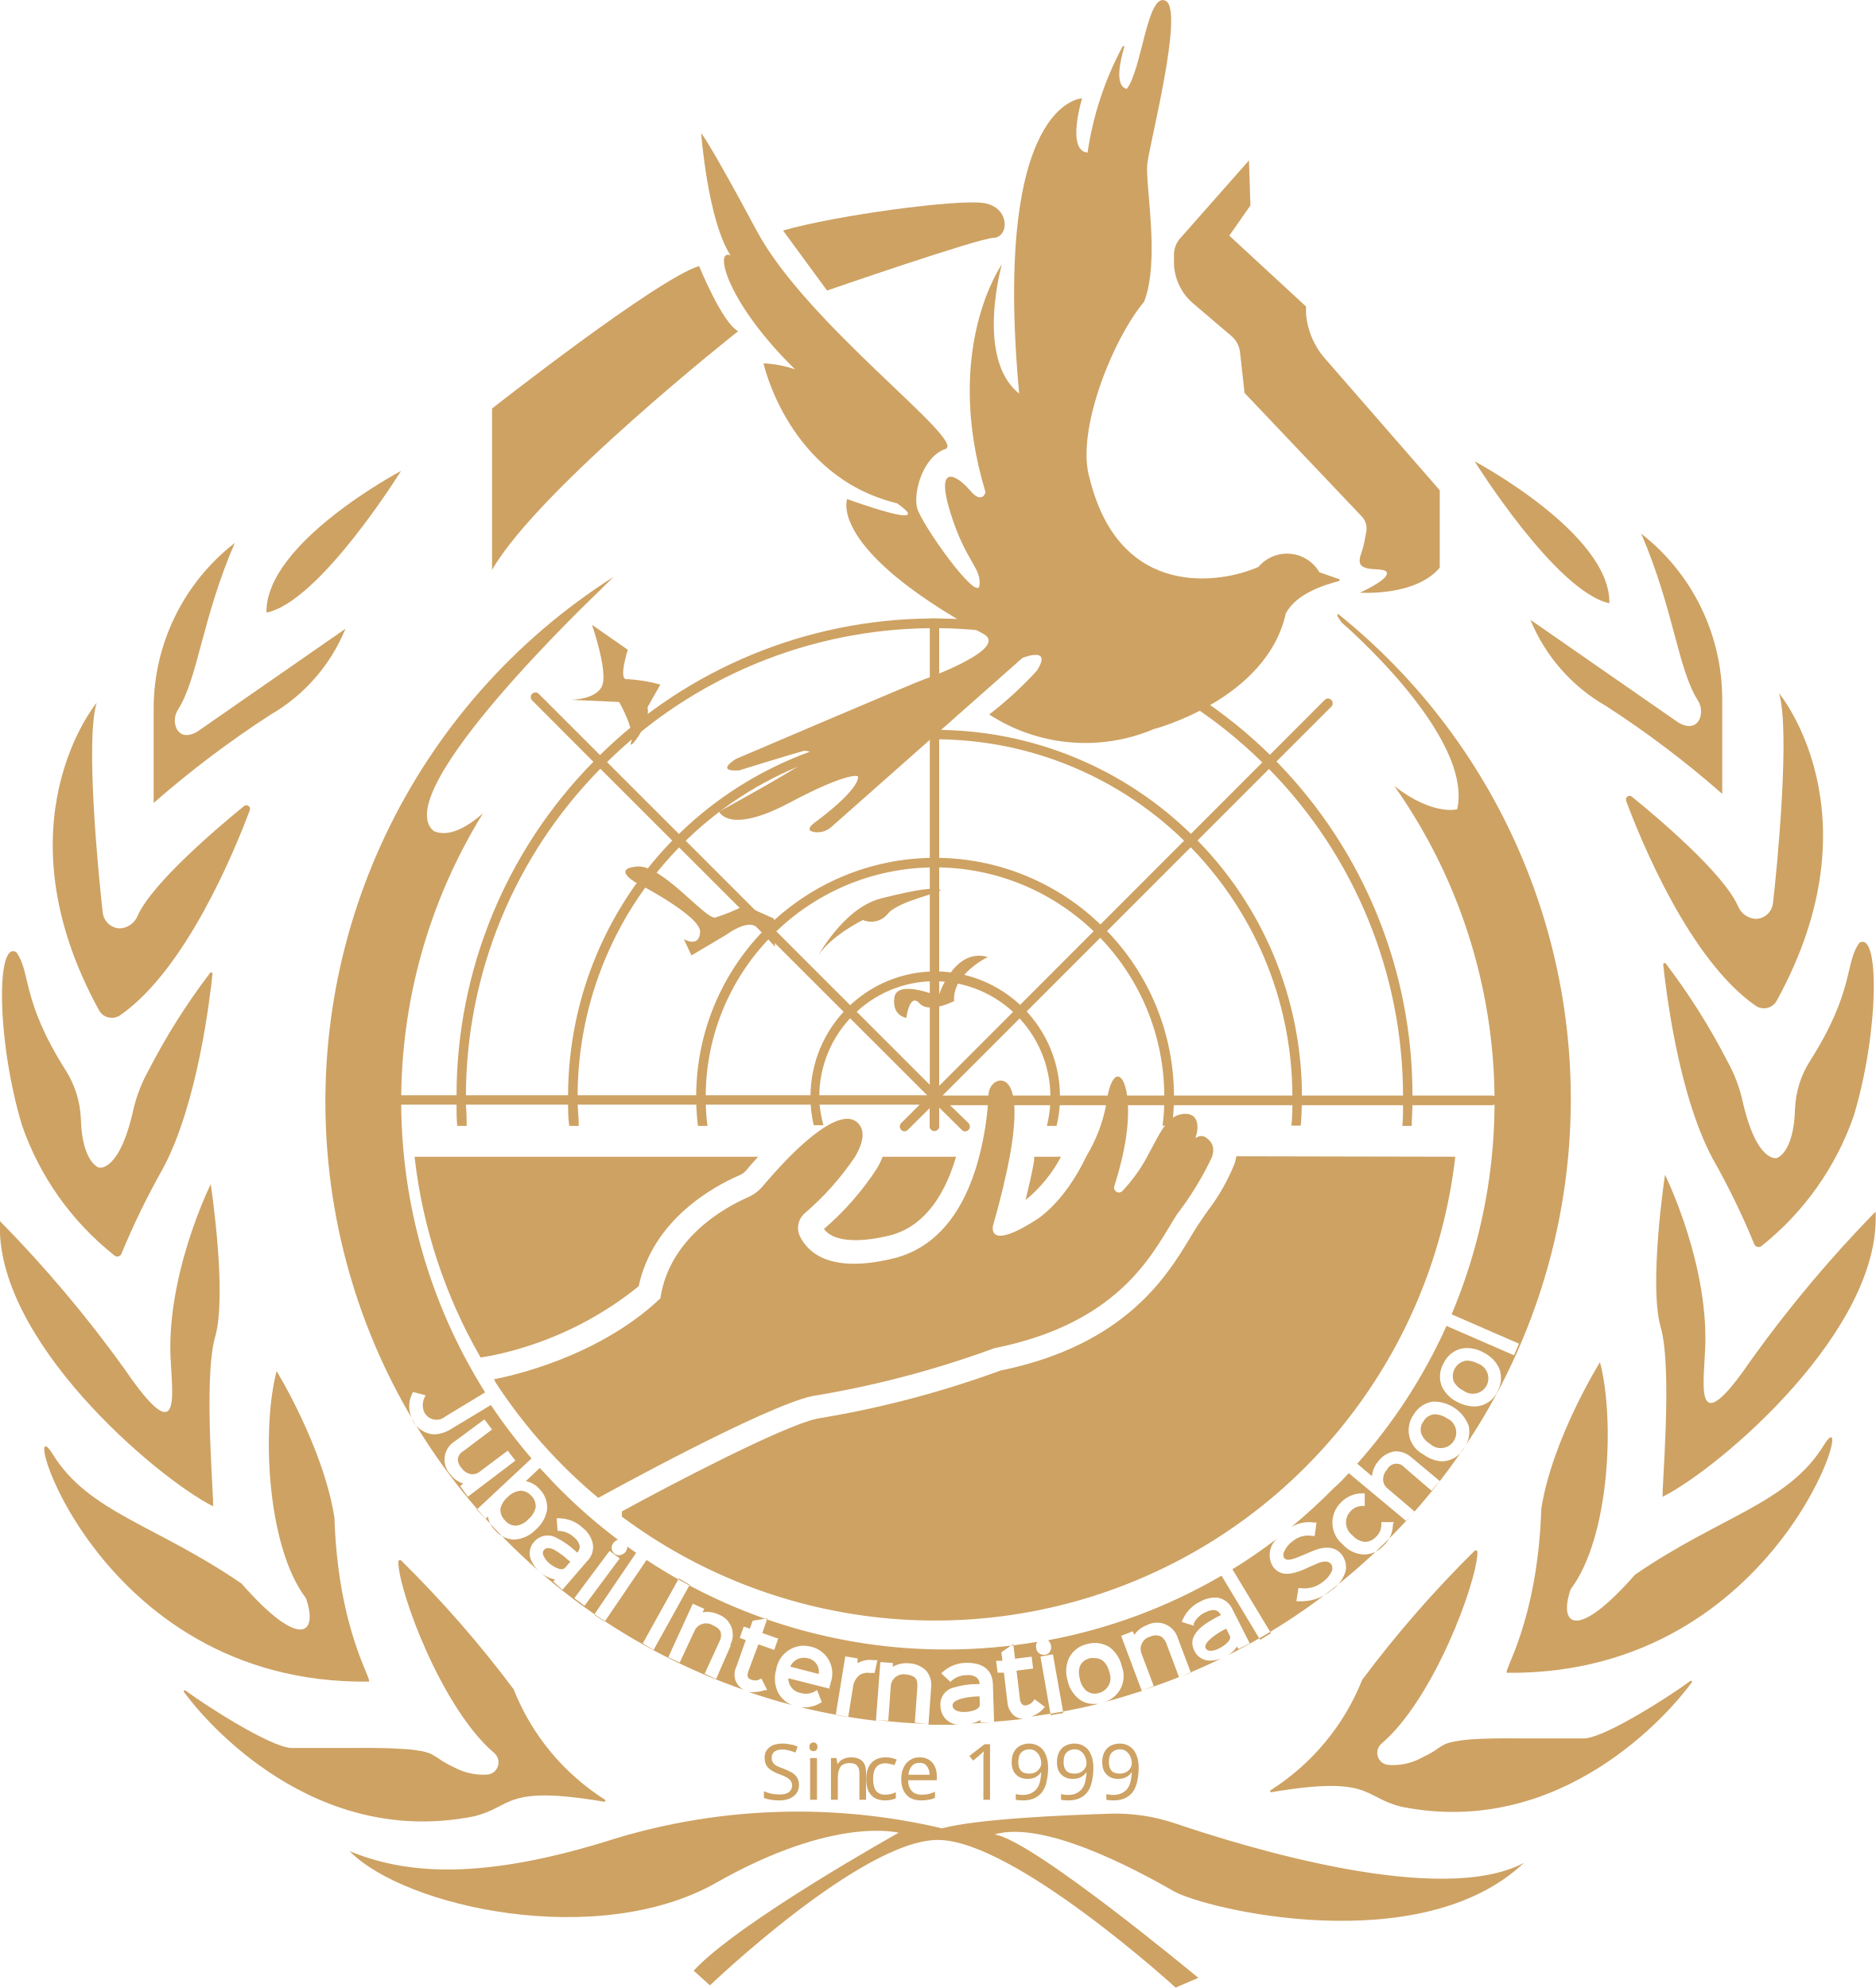
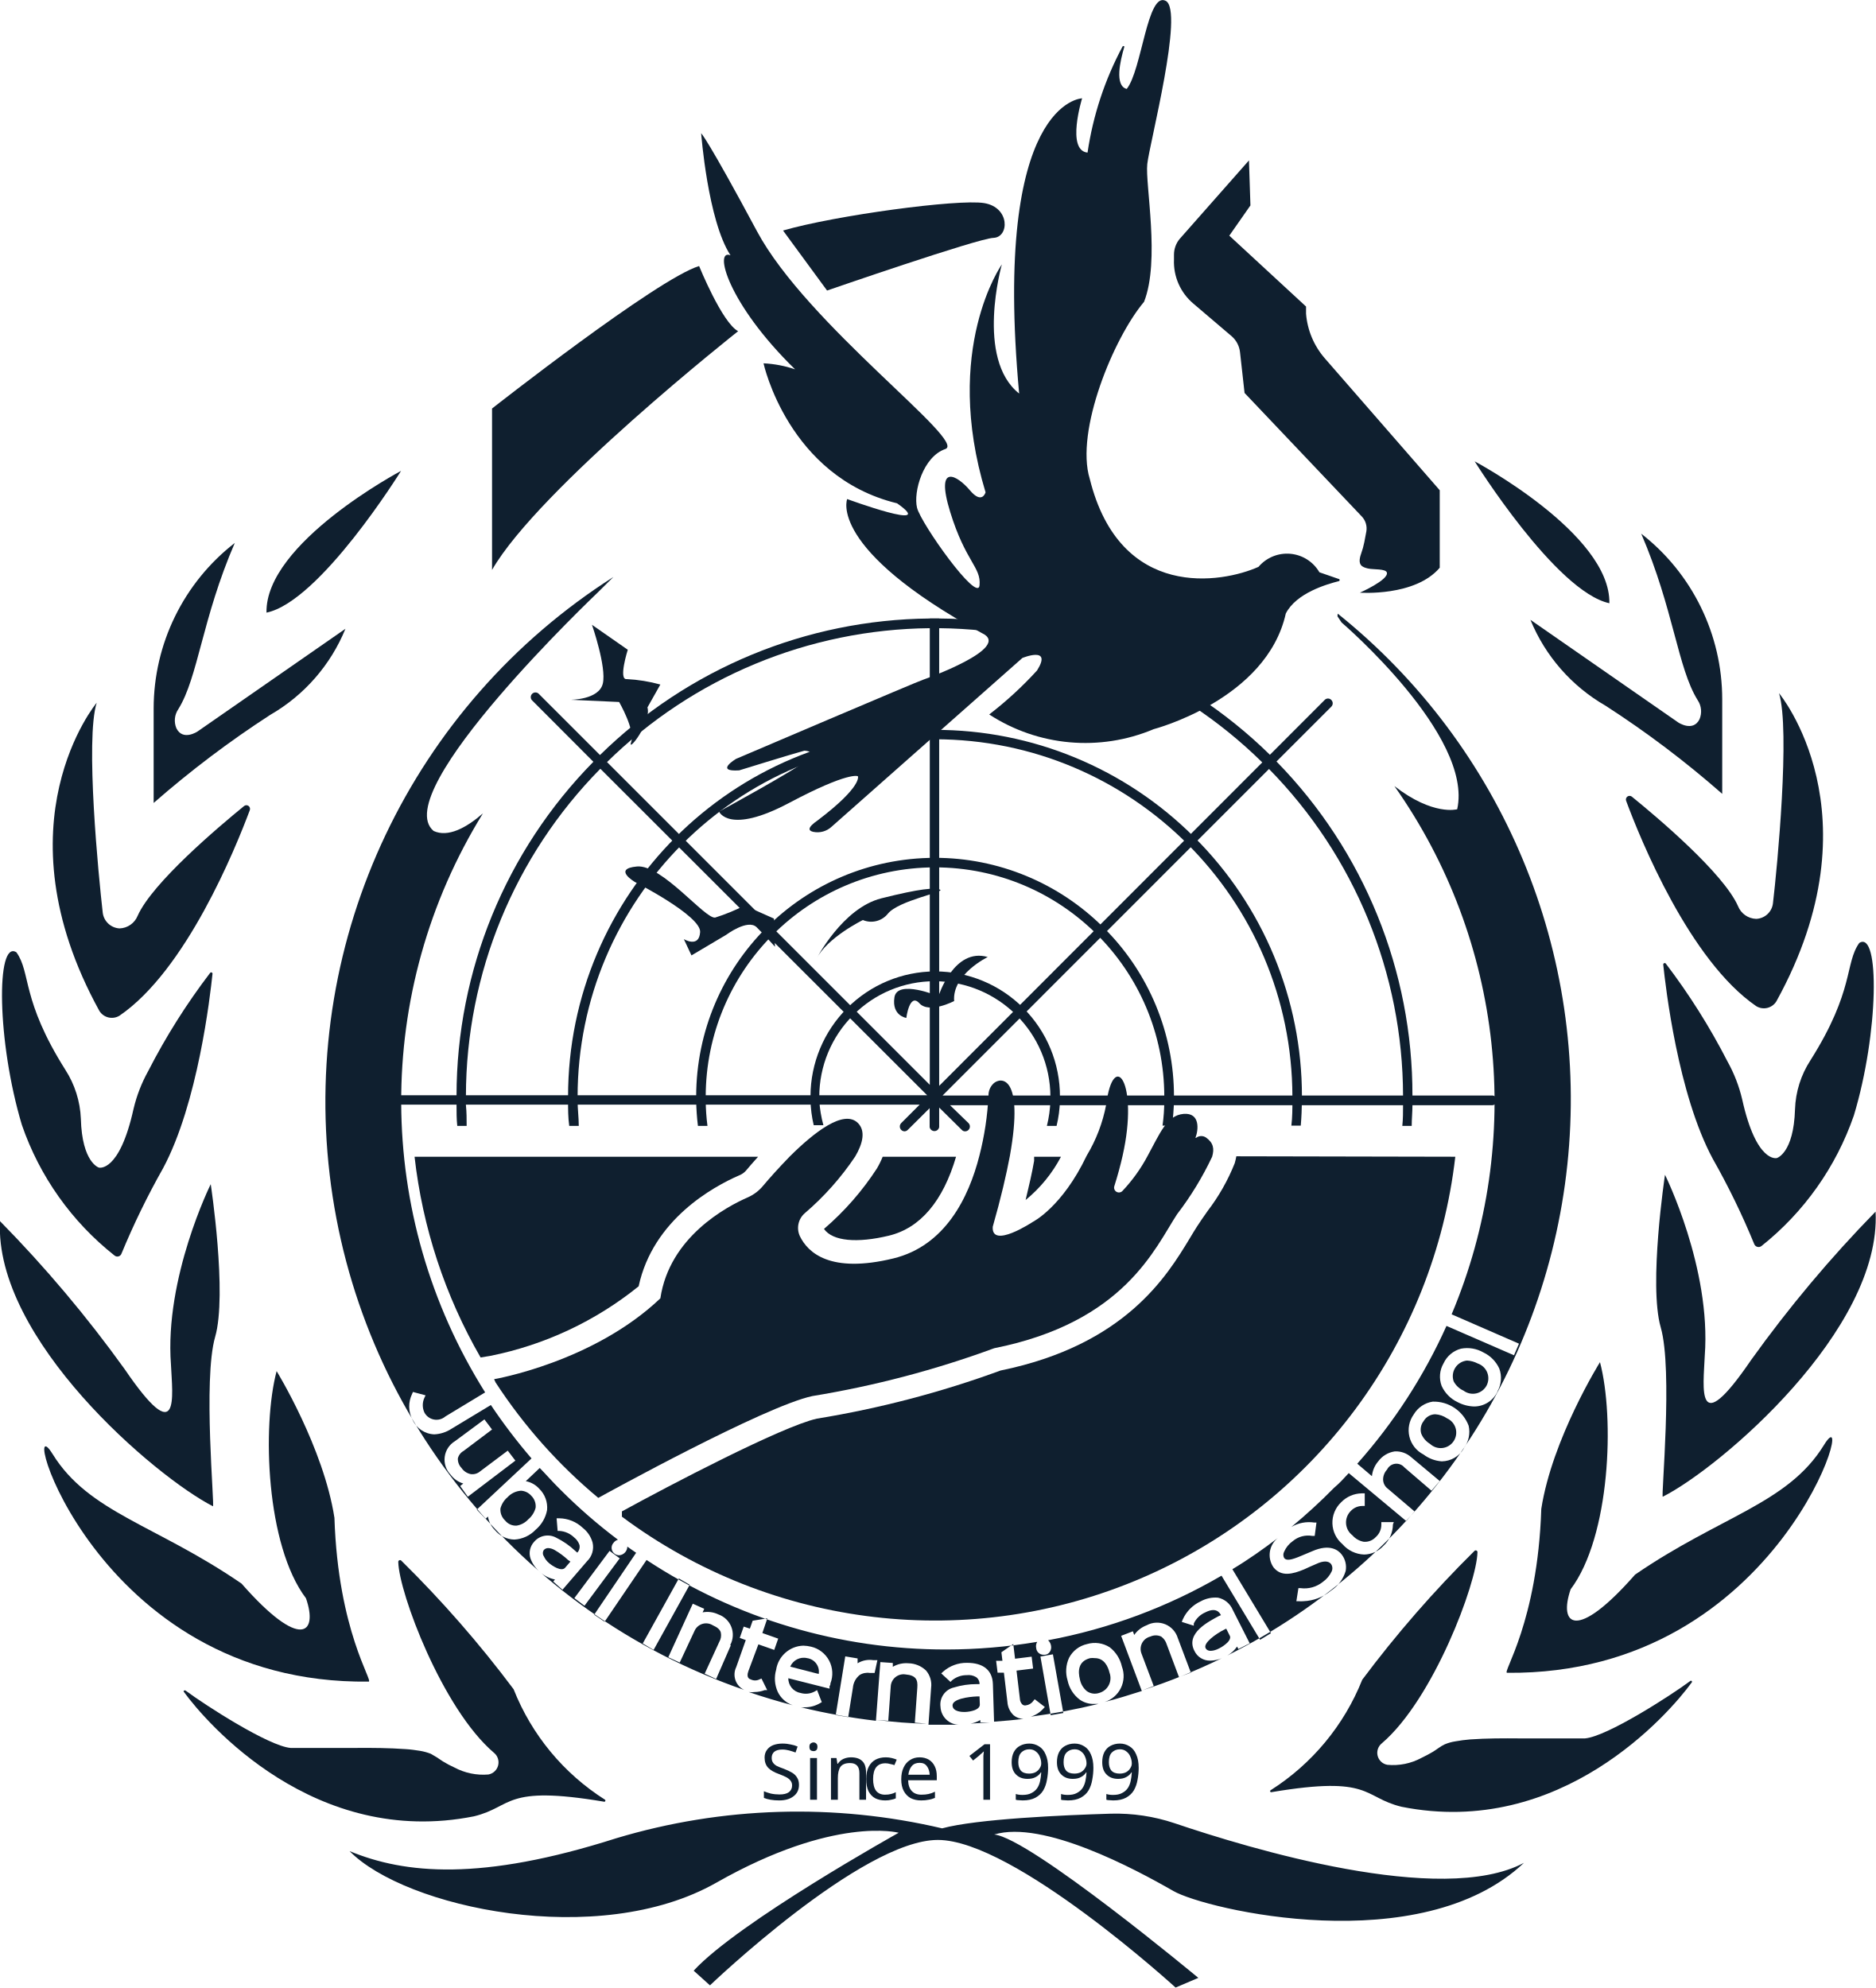
<svg xmlns="http://www.w3.org/2000/svg" viewBox="0 0 127.82 135.48">
  <defs>
-     <style>.cls-1,.cls-2{fill:#cea263;}.cls-2{font-size:5.3px;font-family:Arapey-Regular, Arapey Regular;letter-spacing:0.01em;}.cls-3{letter-spacing:0em;}</style>
+     <style>.cls-1,.cls-2{fill:#0f1f2f;}.cls-2{font-size:5.3px;font-family:Arapey-Regular, Arapey Regular;letter-spacing:0.01em;}.cls-3{letter-spacing:0em;}</style>
  </defs>
  <g id="Layer_2" data-name="Layer 2">
    <g id="Layer_2-2" data-name="Layer 2">
      <g id="Wreath">
        <path class="cls-1" d="M86.59,122a15.89,15.89,0,0,0,6.24-7.53,77.81,77.81,0,0,1,7.64-8.77.12.12,0,0,1,.21.1c-.05,2.09-3,10-6.51,13a.83.83,0,0,0,.37,1.47,4.07,4.07,0,0,0,2.32-.47c.27-.13.54-.27.79-.42s.52-.38.81-.51a3.09,3.09,0,0,1,.72-.2c.33-.06.65-.1,1-.13,1.13-.08,2.27-.08,3.41-.07l2.14,0c.57,0,1.14,0,1.71,0l.57,0c1.5-.13,5.81-2.9,7.17-3.91a.07.07,0,0,1,.1.1c-1.54,2.12-8.91,10.64-19.77,8.47-2.68-.65-2-2.15-8.84-1C86.56,122.17,86.51,122.05,86.59,122Z" />
        <path class="cls-1" d="M102.7,114c-.35,0,2.08-3.43,2.33-11.17.74-4.78,4-10,4-10,1,3.77.71,11.88-2,15.48-.83,2.42.35,3.6,4.39-1,5.82-4,10.41-4.83,12.87-8.83S121.52,114.18,102.7,114Z" />
        <path class="cls-1" d="M113.31,102c-.13.07.7-8.63-.14-11.54s.29-10.4.29-10.4,3.16,6.36,2.71,12.33c-.09,2.17-.64,5.86,3.16.29a86.77,86.77,0,0,1,8.48-10.11C128.22,90.62,117.26,100,113.31,102Z" />
        <path class="cls-1" d="M113.51,65.66a.1.1,0,0,0-.17.07c.16,1.53,1,8.83,3.38,13.25a50.76,50.76,0,0,1,2.82,5.8.32.32,0,0,0,.49.14,19.51,19.51,0,0,0,6.3-8.9c1.7-5.62,1.78-12.65.37-11.76-1,1.4-.31,3.22-3.33,8a6.52,6.52,0,0,0-1.05,3.34c-.09,3-1.24,3.32-1.24,3.32s-1.39.38-2.36-4a10,10,0,0,0-1-2.58A44.64,44.64,0,0,0,113.51,65.66Z" />
        <path class="cls-1" d="M121.23,47.24s6.87,8.22-.18,21a1,1,0,0,1-1.37.33c-4.53-3.1-7.89-11.35-8.87-14a.25.25,0,0,1,.39-.28c1.75,1.42,6.25,5.22,7.24,7.47a1.38,1.38,0,0,0,1.23.86h0a1.2,1.2,0,0,0,1.15-1.09C121.11,59.09,122,49.74,121.23,47.24Z" />
        <path class="cls-1" d="M111.84,36.37a14.31,14.31,0,0,1,5.52,11.29V54.1a67.56,67.56,0,0,0-7.94-6,12,12,0,0,1-5.13-5.86l10.08,7s1,.66,1.44-.22a1.37,1.37,0,0,0-.12-1.3C114.32,45.53,114.05,41.5,111.84,36.37Z" />
        <path class="cls-1" d="M100.49,31.44s5.53,8.88,9.18,9.67C109.76,36.37,100.49,31.44,100.49,31.44Z" />
        <path class="cls-1" d="M41.23,122.65A15.78,15.78,0,0,1,35,115.12a77.21,77.21,0,0,0-7.65-8.76.12.12,0,0,0-.21.09c.05,2.1,3,10,6.52,13a.84.84,0,0,1-.38,1.48,4.18,4.18,0,0,1-2.32-.48,6.68,6.68,0,0,1-.79-.42,8.48,8.48,0,0,0-.81-.51,3.67,3.67,0,0,0-.72-.2c-.32-.05-.65-.1-1-.12-1.14-.08-2.28-.09-3.41-.08l-2.15,0c-.57,0-1.14,0-1.71,0l-.57,0c-1.5-.13-5.81-2.91-7.17-3.92-.06,0-.15,0-.1.1,1.54,2.12,8.91,10.65,19.77,8.48,2.68-.65,2-2.15,8.84-1A.08.08,0,0,0,41.23,122.65Z" />
        <path class="cls-1" d="M25.12,114.6c.35,0-2.08-3.42-2.33-11.16-.74-4.79-3.94-10-3.94-10-1,3.77-.72,11.88,2,15.48.84,2.41-.35,3.6-4.39-1-5.82-4-10.4-4.83-12.87-8.82S6.3,114.83,25.12,114.6Z" />
        <path class="cls-1" d="M14.51,102.65c.13.06-.69-8.63.15-11.54s-.3-10.41-.3-10.41S11.2,87.07,11.65,93c.1,2.17.64,5.87-3.16.3A85.67,85.67,0,0,0,0,83.22C-.4,91.27,10.56,100.63,14.51,102.65Z" />
        <path class="cls-1" d="M14.32,66.3a.09.09,0,0,1,.16.07c-.16,1.53-1,8.83-3.37,13.25a52.64,52.64,0,0,0-2.83,5.81.3.3,0,0,1-.48.13,19.39,19.39,0,0,1-6.31-8.9C-.21,71-.28,64,1.12,64.9c1,1.4.32,3.23,3.33,8a6.65,6.65,0,0,1,1.06,3.34c.08,3,1.23,3.33,1.23,3.33s1.39.38,2.36-4a10.09,10.09,0,0,1,1-2.58A44.29,44.29,0,0,1,14.32,66.3Z" />
        <path class="cls-1" d="M6.59,47.89s-6.86,8.21.18,21a1,1,0,0,0,1.37.33c4.54-3.1,7.89-11.36,8.88-14a.25.25,0,0,0-.4-.28c-1.74,1.42-6.24,5.22-7.24,7.47a1.38,1.38,0,0,1-1.23.86h0A1.22,1.22,0,0,1,7,62.19C6.72,59.74,5.8,50.39,6.59,47.89Z" />
        <path class="cls-1" d="M16,37a14.3,14.3,0,0,0-5.53,11.29v6.43a69.1,69.1,0,0,1,7.94-6,12,12,0,0,0,5.13-5.87l-10.08,7s-1,.67-1.44-.22a1.37,1.37,0,0,1,.13-1.3C13.5,46.17,13.77,42.15,16,37Z" />
        <path class="cls-1" d="M27.33,32.09S21.81,41,18.16,41.75C18.06,37,27.33,32.09,27.33,32.09Z" />
        <path class="cls-1" d="M47.27,134.3l1.11,1s10.35-9.91,15.53-9.91,16.2,10.06,16.2,10.06l1.55-.66s-11.47-9.54-13.91-9.77c3.33-1,9.56,2.33,12.21,3.85,2.19,1.26,16.86,4.73,23.89-1.92-5.63,3-18.79-1-23.81-2.7a12.59,12.59,0,0,0-4.35-.65c-3.29.1-9.15.36-11.49,1a43,43,0,0,0-22.19.67c-9.24,2.95-14.42,2.44-18.19.88,3.77,3.85,16.94,6.73,25,2.15s12.42-3.4,12.42-3.4S50.3,131,47.27,134.3Z" />
      </g>
      <path class="cls-1" d="M43.52,87.66a23.42,23.42,0,0,1-10.1,4.74l-.67.11a35.3,35.3,0,0,1-4.5-13.68H51.66c-.35.39-.64.72-.82.94a1.17,1.17,0,0,1-.47.33C48.6,80.87,44.5,83.11,43.52,87.66Z" />
      <path class="cls-1" d="M56.15,83.75a19.22,19.22,0,0,0,3.6-4.11,6,6,0,0,0,.4-.81h5c-.88,3-2.42,4.86-4.58,5.38S56.74,84.59,56.15,83.75Z" />
      <path class="cls-1" d="M69.89,81.78c.24-1,.44-1.86.58-2.67a2.74,2.74,0,0,0,0-.28H72.3A9.55,9.55,0,0,1,69.89,81.78Z" />
      <path class="cls-1" d="M99.17,78.83a35.69,35.69,0,0,1-56.79,24.53V103c3.17-1.74,10.88-5.78,13.28-6.32a68.34,68.34,0,0,0,12.52-3.28c8.51-1.74,11.35-6.46,12.89-9,.17-.29.34-.56.49-.8s.49-.73.73-1.07a13.62,13.62,0,0,0,1.85-3.26,4.52,4.52,0,0,0,.11-.47Z" />
      <path class="cls-1" d="M82.6,78.83a21.51,21.51,0,0,1-2.39,3.92c-1.5,2.29-3.58,7.36-12.46,9.13a67.49,67.49,0,0,1-12.39,3.26c-3.26.69-14.16,6.7-14.59,6.94h0a35.35,35.35,0,0,1-7-7.87,2.14,2.14,0,0,1-.1-.22S40.42,92.84,45,88.48c.62-4.17,4.48-6.24,6-6.9a2.83,2.83,0,0,0,1-.77c.41-.49,1.07-1.23,1.82-2,1.63-1.62,3.7-3.26,4.66-2.26.51.54.32,1.37-.2,2.26a19,19,0,0,1-3.44,3.87,1.33,1.33,0,0,0-.33,1.57c.54,1.11,2.06,2.56,6.37,1.51,3.52-.86,5.13-4.13,5.86-7a20.39,20.39,0,0,0,.62-4.11,1.11,1.11,0,0,1,.34-.81c.47-.45,2.11-.62,1.12,4.92-.24,1.28-.61,2.88-1.17,4.84-.11,1.55,2.73-.33,2.73-.33s2-1,3.67-4.51a10.54,10.54,0,0,0,1.33-3.48c.49-3.82,2.25-1.54,1.12,3.48-.15.67-.34,1.36-.56,2.06a.33.33,0,0,0,.56.33,11,11,0,0,0,1.71-2.39c.83-1.51,1.3-2.76,2.45-2.85s1,1.12.81,1.61c0,0,0,.07.07,0a.57.57,0,0,1,.64,0C82.69,77.88,82.76,78.29,82.6,78.83Z" />
      <path class="cls-1" d="M102,75a.32.32,0,0,1-.32.32H64.74L66,76.54A.33.33,0,0,1,66,77a.32.32,0,0,1-.23.1.29.29,0,0,1-.23-.1L64,75.48v1.33a.33.33,0,0,1-.65,0V75.52L61.86,77a.33.33,0,0,1-.23.1.33.33,0,0,1-.22-.56l1.26-1.26H25a.32.32,0,1,1,0-.64H63.18L40.44,51.92l-4.2-4.21a.32.32,0,0,1,.45-.45l4.2,4.2.47.47,22,22V42.15H64V74L90.27,47.7a.31.31,0,0,1,.45,0,.32.32,0,0,1,0,.46l-4.21,4.21L64.23,74.66h37.4A.32.32,0,0,1,102,75Z" />
      <path class="cls-1" d="M69.73,68.69a8.49,8.49,0,0,0-6-2.49h0a8.51,8.51,0,0,0-6,2.5h0a8.52,8.52,0,0,0-2.5,6,2,2,0,0,0,0,.25,8.28,8.28,0,0,0,.22,1.73h.66A8.29,8.29,0,0,1,55.83,75v-.25a7.85,7.85,0,0,1,2.31-5.57h0a7.79,7.79,0,0,1,5.55-2.31h0a7.9,7.9,0,0,1,7.89,7.88,2,2,0,0,1,0,.25,8.29,8.29,0,0,1-.24,1.73H72A8.28,8.28,0,0,0,72.23,75a2,2,0,0,0,0-.25A8.51,8.51,0,0,0,69.73,68.69Z" />
      <path class="cls-1" d="M75.21,63.22a16.24,16.24,0,0,0-11.5-4.76h0A16.29,16.29,0,0,0,47.44,74.73V75a16.57,16.57,0,0,0,.12,1.73h.65A14.23,14.23,0,0,1,48.09,75a2,2,0,0,1,0-.25A15.65,15.65,0,0,1,63.69,59.11h0A15.64,15.64,0,0,1,79.34,74.73a2,2,0,0,1,0,.25,12.47,12.47,0,0,1-.12,1.73h.65A16.57,16.57,0,0,0,80,75v-.25A16.19,16.19,0,0,0,75.21,63.22Z" />
      <path class="cls-1" d="M81.38,57.05a24.93,24.93,0,0,0-17.67-7.31h0a25,25,0,0,0-25,25V75c0,.58,0,1.16.08,1.73h.65c0-.58-.08-1.15-.08-1.73v-.25A24.38,24.38,0,0,1,63.69,50.38h0A24.39,24.39,0,0,1,88.07,74.73a2,2,0,0,1,0,.25c0,.58,0,1.15-.07,1.73h.64c.05-.57.07-1.15.08-1.73v-.25A24.91,24.91,0,0,0,81.38,57.05Z" />
      <path class="cls-1" d="M87,51.91l-.22-.23-.23-.23A32.46,32.46,0,0,0,64,42.15h-.65a32.5,32.5,0,0,0-22.47,9.31l-.22.22-.23.24a32.46,32.46,0,0,0-9.32,22.74V75c0,.11,0,.22,0,.32,0,.47,0,.94.05,1.41h.64c0-.47,0-.94-.05-1.41V75a2,2,0,0,1,0-.25v-.07a31.83,31.83,0,0,1,9.15-22.28l.22-.23.23-.22a31.82,31.82,0,0,1,22-9.14H64a31.85,31.85,0,0,1,22,9.13l.23.23.23.22a31.85,31.85,0,0,1,9.15,22.29V75c0,.11,0,.22,0,.32,0,.47,0,.94-.05,1.41h.64c0-.47.05-.94.05-1.41,0-.1,0-.21,0-.32v-.32A32.45,32.45,0,0,0,87,51.91Z" />
      <path class="cls-1" d="M62.91,46.32c-.11,0-12.76,5.4-12.76,5.4s-1.48.89.22.78c0,0,3.58-1.11,4.44-1.34,0,0,.89,0,.19.63s-6,3.52-6,3.52.66,1.59,4.77-.59,4.69-1.82,4.69-1.82.34.67-2.73,3c-.76.52-.63.72-.31.79a1.41,1.41,0,0,0,1.25-.35l13-11.5s2.07-.85,1,.85a25.33,25.33,0,0,1-3.26,3,12,12,0,0,0,11.21,1s7.69-2,9-7.88c.72-1.41,2.82-2,3.59-2.2a.08.08,0,0,0,0-.16L89.91,39a2.55,2.55,0,0,0-4.15-.37c-2.47,1.11-9.43,2.33-11.5-6-1-3.25,1.63-9.61,3.7-12.06,1.11-2.81.07-8,.22-9.39S80.7.72,79.44.06s-1.63,4.73-2.66,6c-.84-.21-.45-1.91-.16-2.88a.07.07,0,0,0-.13,0,22.14,22.14,0,0,0-2.38,7.22c-1.47-.15-.37-3.7-.37-3.7s-6.13.15-4.29,20.12c-3-2.37-1.18-8.8-1.18-8.8s-4.07,5.76-1.11,15.53c0,0-.23.86-1.07-.14s-2.39-1.93-1.34,1.48,2.12,3.76,2,5-4-4.22-4.26-5.29.41-3.48,1.93-4S55,22.13,51.59,15.77s-3.81-6.69-3.81-6.69.45,5.95,2,8.32c-1.15-.48-.22,3.26,4.4,7.77a7.79,7.79,0,0,0-2.15-.41s1.67,7.73,9.1,9.54c2.85,2-3.4-.29-3.4-.29s-1.37,3.36,9.17,9.13C69.09,44.14,62.91,46.32,62.91,46.32Z" />
      <path class="cls-1" d="M53.36,15.71l3,4.09s10.26-3.55,11.34-3.59,1.14-2.08-.64-2.37S56.91,14.68,53.36,15.71Z" />
      <path class="cls-1" d="M47.64,18.13S49.21,22,50.3,22.57c0,0-13.61,10.75-16.77,16.27v-11S44.78,19,47.64,18.13Z" />
      <path class="cls-1" d="M85.11,10.93l-4.73,5.36A1.69,1.69,0,0,0,80,17.36v.33a3.72,3.72,0,0,0,1.32,3l2.63,2.24A1.69,1.69,0,0,1,84.5,24l.31,2.78,8,8.43a1.19,1.19,0,0,1,.3,1l-.14.74a5.45,5.45,0,0,1-.22.79c-.28.8.1.91.46,1s1.24,0,1.3.29c.1.5-1.84,1.36-1.84,1.36s3.76.28,5.44-1.7l0-5.28-7.84-9A5.28,5.28,0,0,1,89,21.38l0-.49-5.23-4.83L85.21,14Z" />
      <path class="cls-1" d="M45,46.65a10.65,10.65,0,0,0-2.29-.37c-.59.08.07-2,.07-2l-2.44-1.7s1,2.88.74,4-2.22,1.11-2.22,1.11l3.33.15s1.11,1.92.82,2.73,1.4-1.33,1.11-2.36Z" />
      <path class="cls-1" d="M43.27,60.11s4.51,2.3,4.44,3.41S46.6,64,46.6,64l.52,1.11,2.36-1.4s1.48-1.11,2.08-.52,1.25,1.33,1.25,1.33l-.07-1.92-2-.89a13,13,0,0,1-2,.82c-.67.14-3.63-3.63-5.33-3.48S43.27,60.11,43.27,60.11Z" />
      <path class="cls-1" d="M55.62,65.37s1.78-3.48,4.44-4.15,3.63-.74,4-.59-2.82.74-3.55,1.63a1.46,1.46,0,0,1-1.71.44S56.36,63.89,55.62,65.37Z" />
      <path class="cls-1" d="M67.31,65.22s-2.44,1.18-2.29,3c0,0-1.7.89-2.37.15s-.89,1-.89,1-1-.14-.81-1.4,3-.08,3-.08S65,64.55,67.31,65.22Z" />
      <path class="cls-1" d="M66.8,117.22a1.88,1.88,0,0,1-.66.24l1.32-.08-.65,0Z" />
      <path class="cls-1" d="M91.14,42l.28.42s9,7.7,7.88,12.73c0,0-1.64.47-4.28-1.58a37.32,37.32,0,0,1,3.9,36l4.59,2-.34.79-4.6-2a36.86,36.86,0,0,1-6.08,9.39l1,.85a1.81,1.81,0,0,1,.42-1,1.72,1.72,0,0,1,1.14-.69,1.57,1.57,0,0,1,1.12.4l1.94,1.62-.56.66L95.7,100a.71.71,0,0,0-1.18.15,1,1,0,0,0-.27.68.8.8,0,0,0,.33.63L96.39,103l-.56.66-3.92-3.27c-.32.35-.64.7-1,1A38.15,38.15,0,0,1,88,104.06a2.38,2.38,0,0,1,1.56-.3l.15,0-.12.91-.17,0a1.63,1.63,0,0,0-1.33.36,1.71,1.71,0,0,0-.58.71.45.45,0,0,0,0,.44c.15.19.46.15,1.18-.16l.74-.31c1.19-.52,1.77-.07,2,.23a1.41,1.41,0,0,1,.27,1.12,2.42,2.42,0,0,1-1,1.34,3.12,3.12,0,0,1-1.88.72,1.84,1.84,0,0,1-.33,0l-.15,0,.14-.89h.14a2,2,0,0,0,1.53-.43,1.81,1.81,0,0,0,.6-.72.51.51,0,0,0-.05-.5c-.18-.22-.54-.22-1,0l-.46.2-.37.17c-.77.32-1.56.53-2.09-.14a1.48,1.48,0,0,1,.3-2c-1,.76-2,1.47-3.1,2.13l2.63,4.36-.74.45-2.63-4.37a36.84,36.84,0,0,1-11.82,4.4.64.64,0,0,1,.2.36.56.56,0,0,1-.08.43.44.44,0,0,1-.33.2l-.11,0a.5.5,0,0,1-.49-.46.57.57,0,0,1,.07-.42,37.35,37.35,0,0,1-6.18.52,37,37,0,0,1-20.44-6.1l-2.86,4.21-.71-.48,2.86-4.22c-.2-.14-.4-.27-.6-.42a.6.6,0,0,1-.55.59.52.52,0,0,1-.31-.1.5.5,0,0,1-.08-.75.55.55,0,0,1,.3-.21,36.39,36.39,0,0,1-3.94-3.43c-.48-.47-.94-1-1.39-1.46l-.95.9a1.65,1.65,0,0,1,.92.52,1.79,1.79,0,0,1,.53,1.45,2.3,2.3,0,0,1-.78,1.34,2.17,2.17,0,0,1-1.45.67,1.77,1.77,0,0,1-1.32-.64,1.68,1.68,0,0,1-.48-.93l-.16.16-.6-.63,3.73-3.49a38.39,38.39,0,0,1-2.77-3.64l-2.7,1.63a2.34,2.34,0,0,1-1.16.37,1.7,1.7,0,0,1-1.48-1A1.93,1.93,0,0,1,28.08,95l.06-.14.86.23-.08.17a1.19,1.19,0,0,0,0,1,.93.93,0,0,0,1.43.27l2.71-1.64a37.3,37.3,0,0,1-.15-39.46c-1.15,1-2.38,1.65-3.36,1.2C26.38,54,40.72,40.39,40.72,40.39l1.08-1.07a42.41,42.41,0,0,0,8.92,75.85,1.16,1.16,0,0,1-.55-1.56l.65-1.84-.41-.15.27-.77.42.14.19-.54,1-.16-.34,1,1.08.38-.27.77-1.08-.38L51,113.88c-.17.46.08.55.16.57a.65.65,0,0,0,.59,0l.14-.06.39.79-.17,0a2,2,0,0,1-.69.13,1.33,1.33,0,0,1-.4,0c1,.34,2,.64,3,.9A1.79,1.79,0,0,1,53,115.3a2.18,2.18,0,0,1-.11-1.51,1.93,1.93,0,0,1,1.85-1.64,2.49,2.49,0,0,1,.53.07,1.87,1.87,0,0,1,1.32,2.5c0,.07,0,.12-.06.18l0,.18-2.81-.71a1,1,0,0,0,.82,1,1.27,1.27,0,0,0,1-.11l.14-.08L56,116l-.14.08a2,2,0,0,1-1,.27,1.32,1.32,0,0,1-.28,0,43,43,0,0,0,5.11.92l.3-4,.85.06,0,.26a1.81,1.81,0,0,1,1.06-.24,1.79,1.79,0,0,1,1.2.49,1.5,1.5,0,0,1,.35,1.18l-.18,2.52,1.36,0h.73a1.28,1.28,0,0,1-1.27-1.22A1.19,1.19,0,0,1,65,115a5.3,5.3,0,0,1,1.56-.23h.19a.56.56,0,0,0-.24-.48,1,1,0,0,0-.63-.13,1.55,1.55,0,0,0-1,.35l-.11.11-.63-.58.13-.12a2.4,2.4,0,0,1,1.63-.6c1.09,0,1.73.49,1.76,1.45l.08,2.56c.68-.05,1.36-.11,2-.19a1.06,1.06,0,0,1-.66-.24,1.35,1.35,0,0,1-.43-.91l-.24-2-.43,0-.1-.81.43,0-.07-.58.81-.56.12,1,1.13-.14.1.81-1.13.14.23,1.92a.58.58,0,0,0,.15.37.27.27,0,0,0,.25.08.72.72,0,0,0,.51-.3l.1-.12.69.53-.12.13a1.92,1.92,0,0,1-.84.53,44.09,44.09,0,0,0,4.61-.87h-.27a1.63,1.63,0,0,1-1-.29,2.2,2.2,0,0,1-.83-1.31,2.16,2.16,0,0,1,.1-1.54,1.83,1.83,0,0,1,1.23-.94,1.88,1.88,0,0,1,1.54.22,2.28,2.28,0,0,1,.83,1.31,1.85,1.85,0,0,1-1.18,2.42c.86-.22,1.7-.48,2.54-.75l-1.41-3.76.8-.31.09.25a1.81,1.81,0,0,1,.85-.66h0a1.48,1.48,0,0,1,2.12.87l.89,2.36-.81.3-.84-2.24a1,1,0,0,0-.37-.52.88.88,0,0,0-.74,0,.87.87,0,0,0-.6,1.17l.83,2.2-.76.29a42.18,42.18,0,0,0,5.39-2.18,2.08,2.08,0,0,1-.77.16,1.16,1.16,0,0,1-1.09-.67c-.62-1.21,1-2,1.63-2.35l.18-.08c-.09-.18-.34-.56-1.06-.19a1.55,1.55,0,0,0-.79.76l0,.15-.82-.26.07-.17a2.47,2.47,0,0,1,1.22-1.23,2.06,2.06,0,0,1,1.18-.25,1.4,1.4,0,0,1,1,.82l1.16,2.29-.77.39-.09-.17a2,2,0,0,1-.66.61,42.41,42.41,0,0,0,7.52-71ZM31.36,101.27l.21-.17a1.66,1.66,0,0,1-.86-.6,1.47,1.47,0,0,1,.3-2.29l2-1.48.52.69-1.94,1.46a.79.79,0,0,0-.39.51.88.88,0,0,0,.25.65,1,1,0,0,0,.63.42.81.81,0,0,0,.64-.19l1.88-1.41.52.68L31.88,102Zm6.34,6.51.12-.14a2.13,2.13,0,0,1-1-.49,2.17,2.17,0,0,1-.67-.94,1.15,1.15,0,0,1,.25-1.14,1.21,1.21,0,0,1,1.5-.28,5.42,5.42,0,0,1,1.3.9l.14.12a.59.59,0,0,0,.15-.52,1.1,1.1,0,0,0-.37-.52,1.58,1.58,0,0,0-1-.44H38l-.07-.86h.18a2.37,2.37,0,0,1,1.6.65,1.93,1.93,0,0,1,.67,1A1.34,1.34,0,0,1,40,106.4l-1.67,1.94Zm1.44,1.13,2.4-3.22.69.51-2.4,3.23ZM43.8,112l2.46-4.43L47,108l-2.46,4.44Zm6,.13-1,2.29-.78-.36,1-2.18a.88.88,0,0,0,.1-.62c-.05-.2-.23-.36-.55-.5a.86.86,0,0,0-1.25.4l-1,2.14-.78-.36,1.67-3.65.78.35-.11.24a1.74,1.74,0,0,1,1.07.14A1.47,1.47,0,0,1,49.76,112.11Zm9.8,1.88-.33,0a1,1,0,0,0-.69.14,1.25,1.25,0,0,0-.46.87l-.32,2-.85-.14.65-4,.84.14,0,.33a1.58,1.58,0,0,1,1.08-.21l.27,0Zm12,2.88-.7-4,.85-.15.71,4Zm23.32-13a2,2,0,0,1-.65,1.46,1.83,1.83,0,0,1-1.31.59,2.05,2.05,0,0,1-1.48-.71,1.91,1.91,0,0,1-.09-2.85,2,2,0,0,1,1.4-.61H93v.86h-.17a1.08,1.08,0,0,0-.79.35,1.1,1.1,0,0,0,.12,1.65,1.33,1.33,0,0,0,.77.44,1,1,0,0,0,.82-.32h0a1.12,1.12,0,0,0,.38-.85v-.17h.85Zm4.82-5.16a1.77,1.77,0,0,1-1.49.86A2.34,2.34,0,0,1,97,99.12a1.85,1.85,0,0,1-.66-2.73,1.82,1.82,0,0,1,1.29-.87,2.54,2.54,0,0,1,2.45,1.64A1.84,1.84,0,0,1,99.75,98.69Zm2.3-3.88a1.76,1.76,0,0,1-1.59,1,2.55,2.55,0,0,1-1.13-.3,2.25,2.25,0,0,1-1.08-1.1,1.8,1.8,0,0,1,.13-1.54,1.82,1.82,0,0,1,1.19-1,2.22,2.22,0,0,1,1.53.26,2.25,2.25,0,0,1,1.08,1.1A1.86,1.86,0,0,1,102.05,94.81Z" />
      <path class="cls-1" d="M101.31,94.41a1.06,1.06,0,0,1-1.58.36,1.42,1.42,0,0,1-.67-.63,1.07,1.07,0,0,1,.91-1.42,1.78,1.78,0,0,1,.73.2A1.07,1.07,0,0,1,101.31,94.41Z" />
      <path class="cls-1" d="M99.06,98.21a1.06,1.06,0,0,1-1.61.19,1.44,1.44,0,0,1-.6-.7.94.94,0,0,1,.16-.85.93.93,0,0,1,.79-.47,1.57,1.57,0,0,1,.81.28A1.06,1.06,0,0,1,99.06,98.21Z" />
      <path class="cls-1" d="M55.79,114.08l-1.94-.5A1,1,0,0,1,55,113,.93.93,0,0,1,55.79,114.08Z" />
      <path class="cls-1" d="M36.5,102.75a1.52,1.52,0,0,1-.5.79,1.36,1.36,0,0,1-.8.43.93.93,0,0,1-.78-.35,1,1,0,0,1-.32-.69s0-.08,0-.12a1.51,1.51,0,0,1,.49-.78,1.38,1.38,0,0,1,.91-.44,1,1,0,0,1,.7.34A1,1,0,0,1,36.5,102.75Z" />
      <path class="cls-1" d="M63.15,117.46c-1.16,0-2.31-.12-3.45-.25l.83.06.17-2.35a.87.87,0,0,1,1-.81c.73.06.85.37.81.9l-.17,2.39Z" />
      <path class="cls-1" d="M38.87,106.42l-.36.42c-.25.29-.88-.13-1.1-.32a1.31,1.31,0,0,1-.35-.46.38.38,0,0,1,0-.43.39.39,0,0,1,.3-.13.94.94,0,0,1,.43.13,4.88,4.88,0,0,1,.93.69Z" />
      <path class="cls-1" d="M83.66,111.92a2.24,2.24,0,0,1-.57.41c-.12.07-.73.35-.93,0s.71-1,1.26-1.27l.14-.07.25.5S83.91,111.65,83.66,111.92Z" />
      <path class="cls-1" d="M66.77,116.16c0,.06,0,.24-.34.38a2.16,2.16,0,0,1-.69.13c-.14,0-.81,0-.83-.44s1.07-.6,1.68-.62h.16Z" />
      <path class="cls-1" d="M74.91,115.37a.93.93,0,0,1-.86-.13,1.39,1.39,0,0,1-.46-.79c-.14-.55-.13-1.24.7-1.45a1.33,1.33,0,0,1,.32,0c.64,0,.9.58,1,1A1.05,1.05,0,0,1,74.91,115.37Z" />
      <text class="cls-2" transform="translate(51.79 122.65)">Sin<tspan class="cls-3" x="6.94" y="0">c</tspan>
        <tspan x="9.33" y="0">e 1999</tspan>
      </text>
    </g>
  </g>
</svg>
